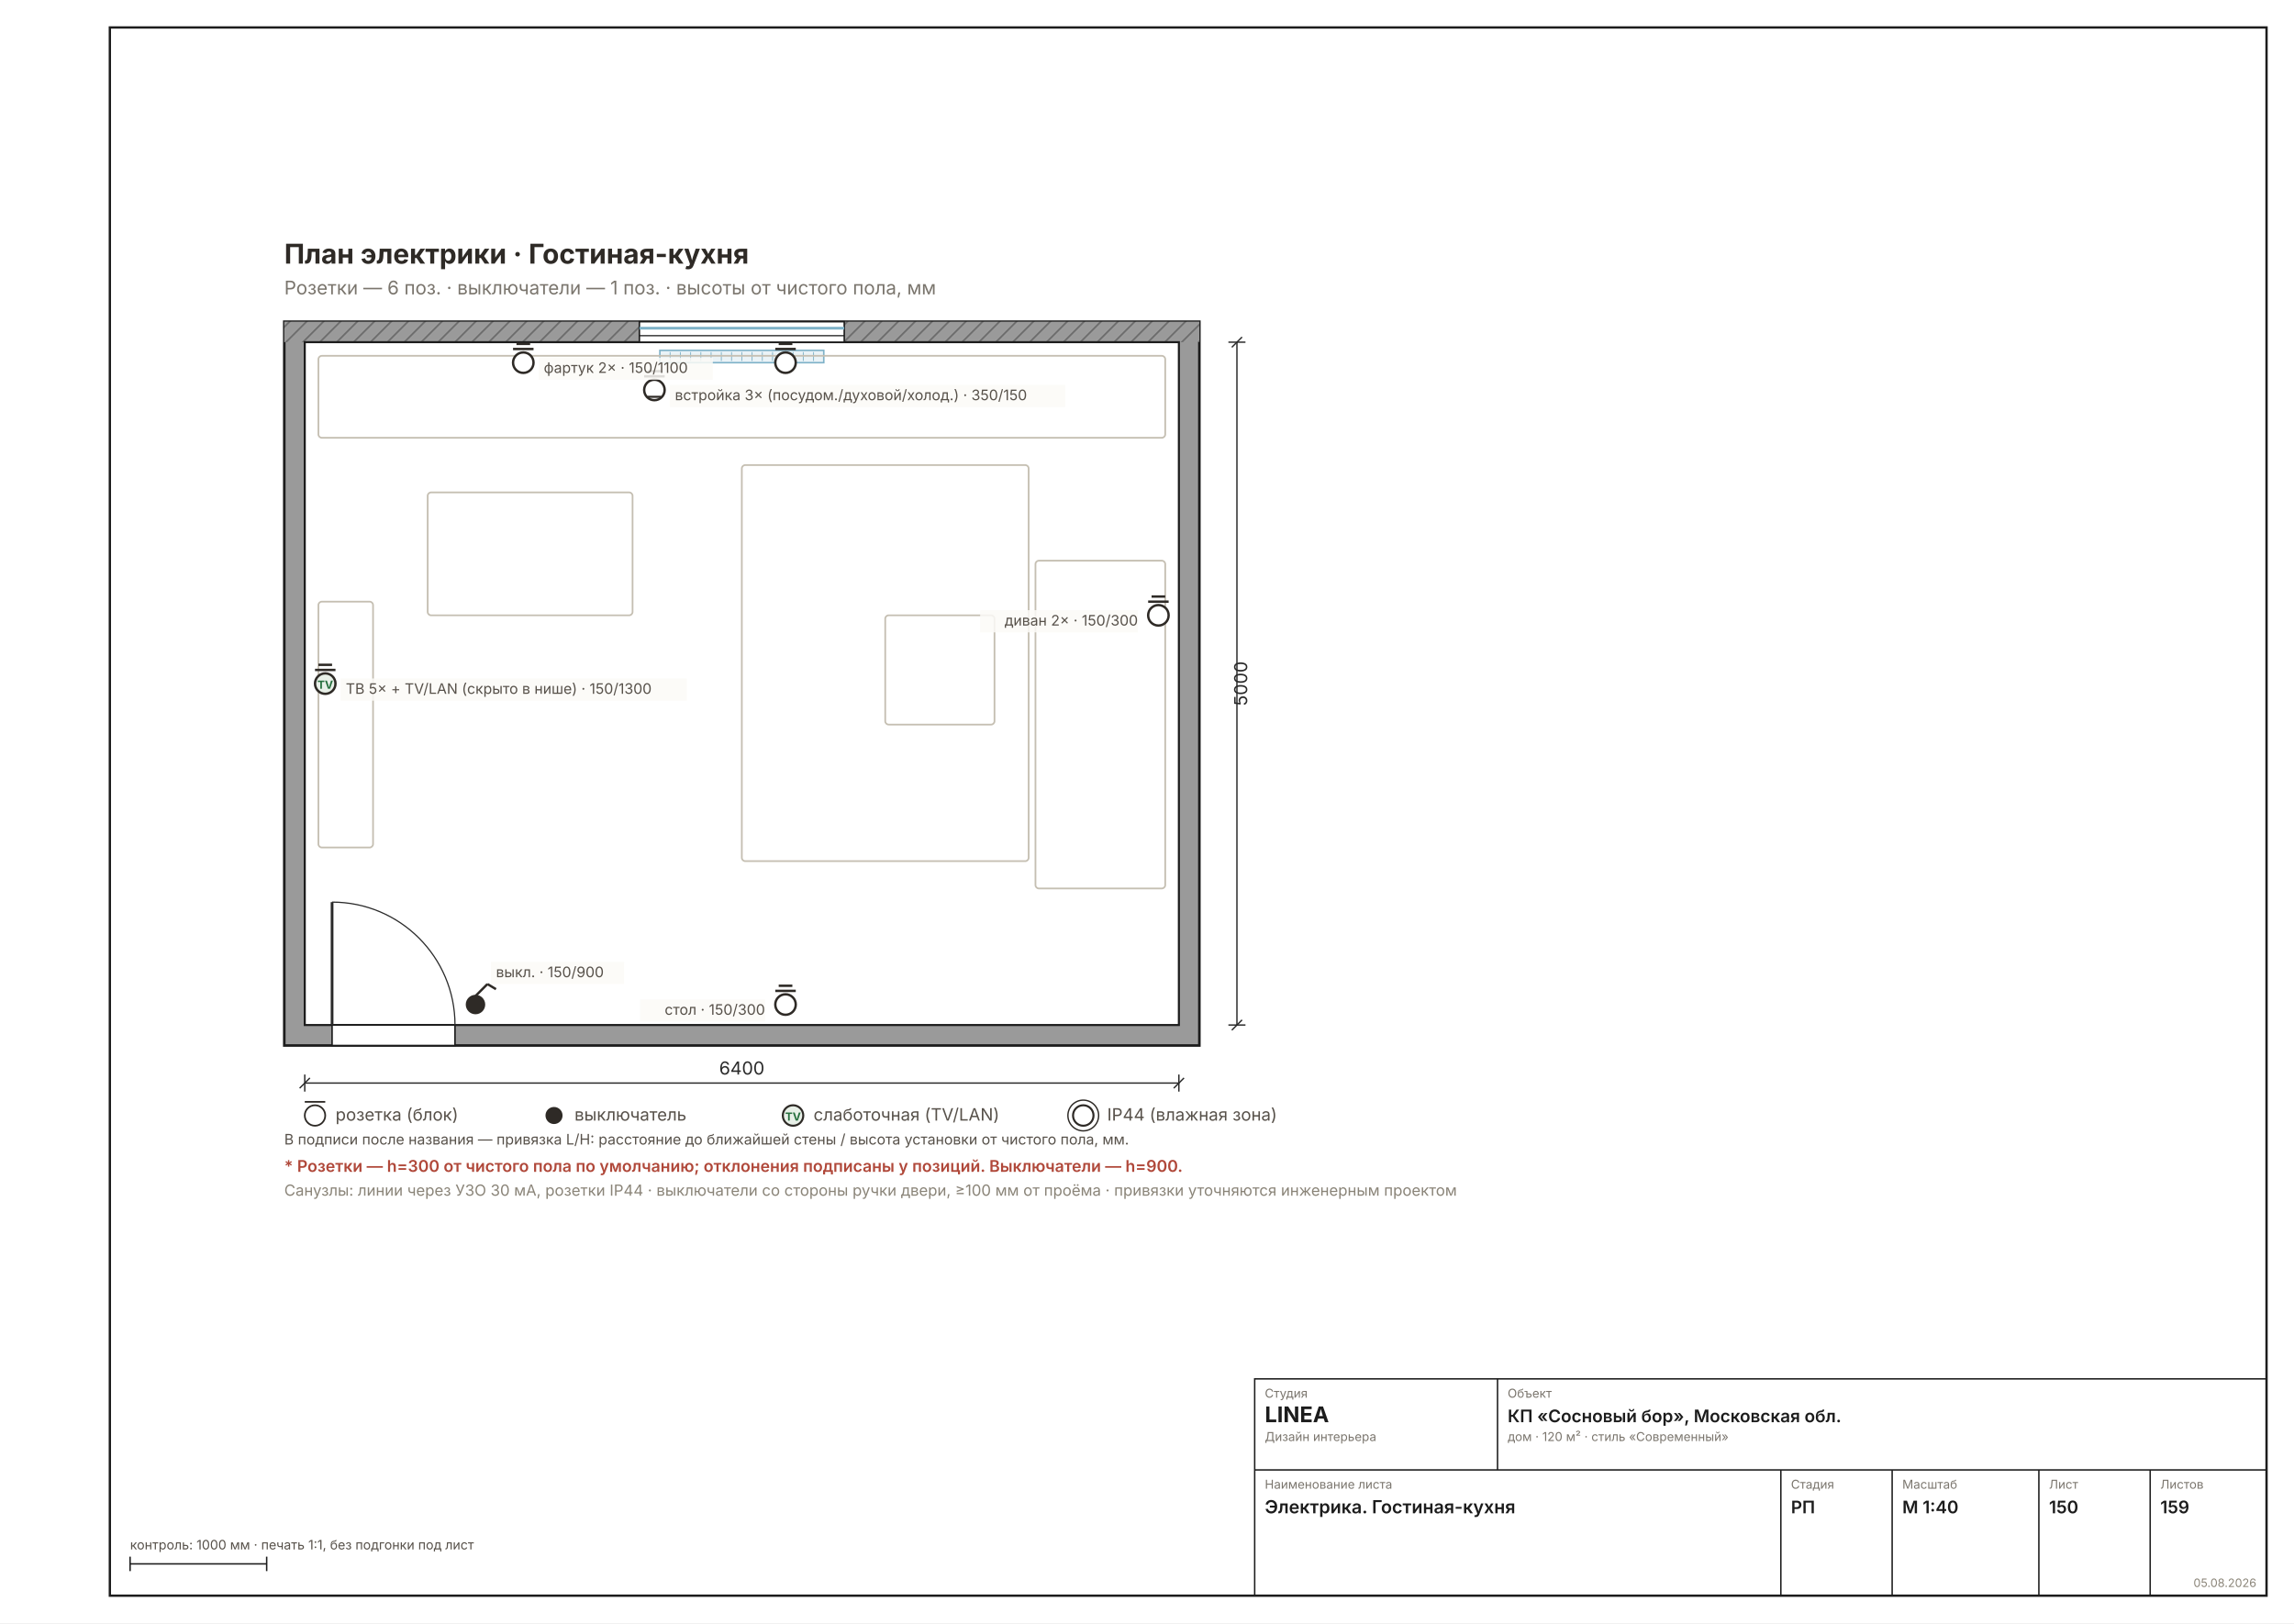
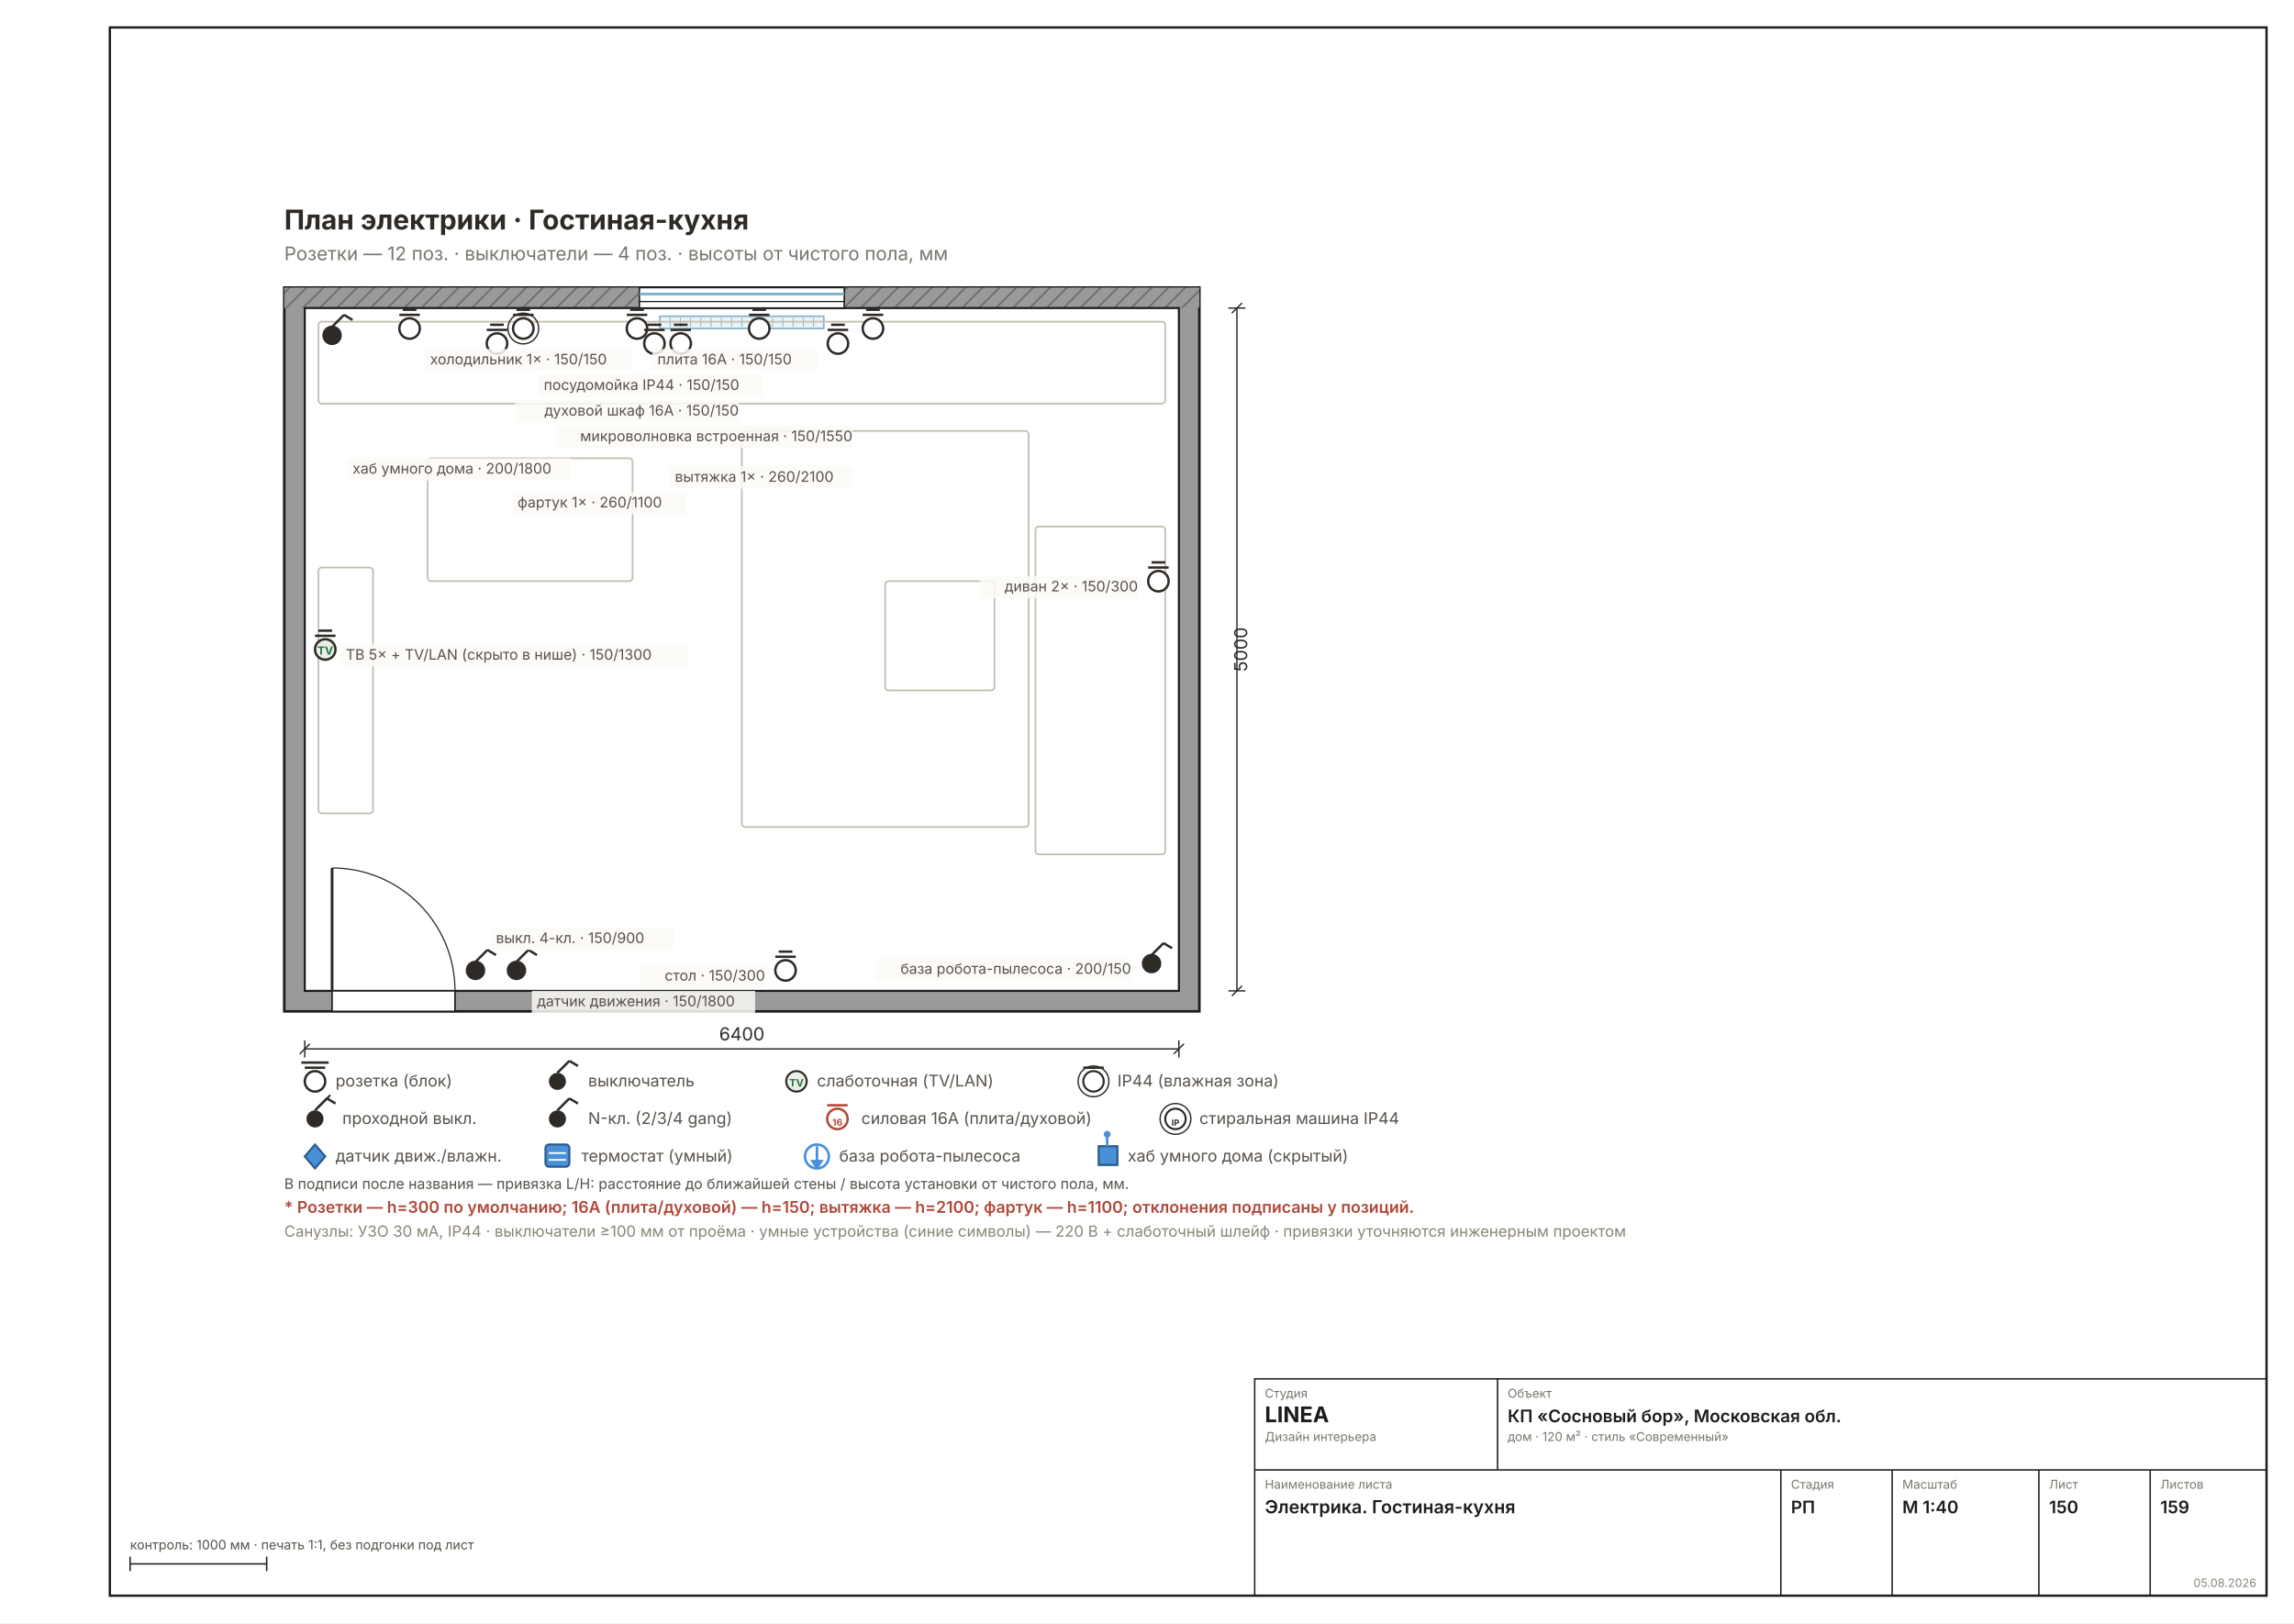
<svg xmlns="http://www.w3.org/2000/svg" width="1587" height="1123" viewBox="0 0 1587 1123" font-family="Inter, &quot;Helvetica Neue&quot;, Arial, sans-serif">
  <rect width="1587" height="1123" fill="#FFFFFF" />
  <rect x="76" y="19" width="1492" height="1085" fill="none" stroke="#1C1C1C" stroke-width="1.6" />
-   <g transform="translate(104.5354 130.4416) scale(1.1811)">
+   <g transform="translate(104.5354 106.8196) scale(1.1811)">
    <defs>
      <pattern id="rh150" width="7" height="7" patternUnits="userSpaceOnUse" patternTransform="rotate(45)">
        <rect width="7" height="7" fill="#9A9A9A" />
        <line x1="0" y1="0" x2="0" y2="7" stroke="#6E6E6E" stroke-width="2" />
      </pattern>
    </defs>
    <rect x="78" y="78" width="536" height="424" fill="#9A9A9A" stroke="#1C1C1C" stroke-width="1.5" />
    <rect x="78" y="78" width="536" height="12" fill="url(#rh150)" />
    <rect x="90" y="90" width="512" height="400" fill="#FFFFFF" stroke="#1C1C1C" stroke-width="1.2" />
    <rect x="286" y="78" width="120" height="12" fill="#FFFFFF" stroke="#1C1C1C" stroke-width="0.9" />
    <line x1="286" y1="81.8" x2="406" y2="81.8" stroke="#7FB2C8" stroke-width="1.6" />
    <line x1="286" y1="86.2" x2="406" y2="86.2" stroke="#1C1C1C" stroke-width="0.7" />
    <rect x="298" y="94.8" width="96" height="7.2" fill="#EAF3F7" stroke="#7FB2C8" stroke-width="0.9" />
    <line x1="304" y1="95.8" x2="304" y2="101" stroke="#7FB2C8" stroke-width="0.5" />
    <line x1="310" y1="95.8" x2="310" y2="101" stroke="#7FB2C8" stroke-width="0.5" />
    <line x1="316" y1="95.8" x2="316" y2="101" stroke="#7FB2C8" stroke-width="0.5" />
    <line x1="322" y1="95.8" x2="322" y2="101" stroke="#7FB2C8" stroke-width="0.5" />
    <line x1="328" y1="95.8" x2="328" y2="101" stroke="#7FB2C8" stroke-width="0.5" />
    <line x1="334" y1="95.8" x2="334" y2="101" stroke="#7FB2C8" stroke-width="0.5" />
    <line x1="340" y1="95.8" x2="340" y2="101" stroke="#7FB2C8" stroke-width="0.5" />
    <line x1="346" y1="95.8" x2="346" y2="101" stroke="#7FB2C8" stroke-width="0.5" />
    <line x1="352" y1="95.8" x2="352" y2="101" stroke="#7FB2C8" stroke-width="0.5" />
    <line x1="358" y1="95.8" x2="358" y2="101" stroke="#7FB2C8" stroke-width="0.5" />
    <line x1="364" y1="95.8" x2="364" y2="101" stroke="#7FB2C8" stroke-width="0.5" />
    <line x1="370" y1="95.8" x2="370" y2="101" stroke="#7FB2C8" stroke-width="0.5" />
    <line x1="376" y1="95.8" x2="376" y2="101" stroke="#7FB2C8" stroke-width="0.5" />
    <line x1="382" y1="95.8" x2="382" y2="101" stroke="#7FB2C8" stroke-width="0.5" />
    <line x1="388" y1="95.8" x2="388" y2="101" stroke="#7FB2C8" stroke-width="0.5" />
    <rect x="106" y="490" width="72" height="12" fill="#FFFFFF" stroke="#1C1C1C" stroke-width="0.9" />
    <line x1="106" y1="490" x2="106" y2="418" stroke="#2A2A2A" stroke-width="1.6" />
    <path d="M 178 490 A 72 72 0 0 0 106 418" fill="none" stroke="#2A2A2A" stroke-width="0.7" />
    <rect x="98" y="98" width="496" height="48" fill="none" stroke="#C5BFB2" stroke-width="1" rx="2" />
    <rect x="346" y="162" width="168" height="232" fill="none" stroke="#C5BFB2" stroke-width="1" rx="2" />
    <rect x="162" y="178" width="120" height="72" fill="none" stroke="#C5BFB2" stroke-width="1" rx="2" />
    <rect x="518" y="218" width="76" height="192" fill="none" stroke="#C5BFB2" stroke-width="1" rx="2" />
    <rect x="430" y="250" width="64" height="64" fill="none" stroke="#C5BFB2" stroke-width="1" rx="2" />
    <rect x="98" y="242" width="32" height="144" fill="none" stroke="#C5BFB2" stroke-width="1" rx="2" />
    <g stroke="#2E2A26" stroke-width="1.4">
      <circle cx="190" cy="478" r="5" fill="#2E2A26" />
      <line x1="190" y1="473" x2="197" y2="466" />
      <line x1="197" y1="466" x2="202" y2="469" />
    </g>
    <g stroke="#2E2A26" stroke-width="1.4">
+       <circle cx="151.4" cy="102" r="6" fill="#FFF" />
+       <line x1="145.4" y1="94" x2="157.4" y2="94" />
+       <line x1="147.4" y1="91" x2="155.4" y2="91" />
+     </g>
+     <g stroke="#2E2A26" stroke-width="1.4">
      <circle cx="218" cy="102" r="6" fill="#FFF" />
      <line x1="212" y1="94" x2="224" y2="94" />
      <line x1="214" y1="91" x2="222" y2="91" />
    </g>
-     <g stroke="#2E2A26" stroke-width="1.4">
-       <circle cx="371.6" cy="102" r="6" fill="#FFF" />
-       <line x1="365.6" y1="94" x2="377.6" y2="94" />
-       <line x1="367.6" y1="91" x2="375.6" y2="91" />
-     </g>
-     <g stroke="#2E2A26" stroke-width="1.4">
-       <circle cx="294.8" cy="118" r="6" fill="#FFF" />
-       <line x1="288.8" y1="110" x2="300.8" y2="110" />
-       <line x1="290.8" y1="107" x2="298.8" y2="107" />
-     </g>
-     <line x1="290.8" y1="122" x2="298.8" y2="122" stroke="#2E2A26" stroke-width="1.2" />
+     <circle cx="218" cy="102" r="9" fill="none" stroke="#2E2A26" stroke-width="0.8" />
+     <g stroke="#2E2A26" stroke-width="1.4">
+       <circle cx="284.6" cy="102" r="6" fill="#FFF" />
+       <line x1="278.6" y1="94" x2="290.6" y2="94" />
+       <line x1="280.6" y1="91" x2="288.6" y2="91" />
+     </g>
+     <g stroke="#2E2A26" stroke-width="1.4">
+       <circle cx="356.2" cy="102" r="6" fill="#FFF" />
+       <line x1="350.2" y1="94" x2="362.2" y2="94" />
+       <line x1="352.2" y1="91" x2="360.2" y2="91" />
+     </g>
+     <g stroke="#2E2A26" stroke-width="1.4">
+       <circle cx="422.8" cy="102" r="6" fill="#FFF" />
+       <line x1="416.8" y1="94" x2="428.8" y2="94" />
+       <line x1="418.8" y1="91" x2="426.8" y2="91" />
+     </g>
+     <g stroke="#2E2A26" stroke-width="1.4">
+       <circle cx="294.8" cy="110.8" r="6" fill="#FFF" />
+       <line x1="288.8" y1="102.8" x2="300.8" y2="102.8" />
+       <line x1="290.8" y1="99.8" x2="298.8" y2="99.8" />
+     </g>
+     <g stroke="#2E2A26" stroke-width="1.4">
+       <circle cx="202.6" cy="110.8" r="6" fill="#FFF" />
+       <line x1="196.6" y1="102.8" x2="208.6" y2="102.8" />
+       <line x1="198.6" y1="99.8" x2="206.6" y2="99.8" />
+     </g>
+     <g stroke="#2E2A26" stroke-width="1.4">
+       <circle cx="310.2" cy="110.8" r="6" fill="#FFF" />
+       <line x1="304.2" y1="102.8" x2="316.2" y2="102.8" />
+       <line x1="306.2" y1="99.8" x2="314.2" y2="99.8" />
+     </g>
+     <g stroke="#2E2A26" stroke-width="1.4">
+       <circle cx="402.3" cy="110.8" r="6" fill="#FFF" />
+       <line x1="396.3" y1="102.8" x2="408.3" y2="102.8" />
+       <line x1="398.3" y1="99.8" x2="406.3" y2="99.8" />
+     </g>
    <g stroke="#2E2A26" stroke-width="1.4">
      <circle cx="102" cy="290" r="6" fill="#E8F0E8" />
      <line x1="96" y1="282" x2="108" y2="282" />
      <line x1="98" y1="279" x2="106" y2="279" />
    </g>
    <text x="102" y="293" font-size="6.5" font-weight="700" text-anchor="middle" fill="#27703F">TV</text>
    <g stroke="#2E2A26" stroke-width="1.4">
      <circle cx="590" cy="250" r="6" fill="#FFF" />
      <line x1="584" y1="242" x2="596" y2="242" />
      <line x1="586" y1="239" x2="594" y2="239" />
    </g>
    <g stroke="#2E2A26" stroke-width="1.4">
      <circle cx="371.6" cy="478" r="6" fill="#FFF" />
      <line x1="365.6" y1="470" x2="377.6" y2="470" />
      <line x1="367.6" y1="467" x2="375.6" y2="467" />
    </g>
-     <rect x="199" y="453" width="78" height="13" fill="#FBFAF6D9" />
-     <text x="202" y="462" font-size="8.5" fill="#57514A" text-anchor="start">выкл. · 150/900</text>
-     <rect x="227" y="99" width="102" height="13" fill="#FBFAF6D9" />
-     <text x="230" y="108" font-size="8.5" fill="#57514A" text-anchor="start">фартук 2× · 150/1100</text>
-     <rect x="303.8" y="115" width="231.6" height="13" fill="#FBFAF6D9" />
-     <text x="306.8" y="124" font-size="8.5" fill="#57514A" text-anchor="start">встройка 3× (посудом./духовой/холод.) · 350/150</text>
+     <g stroke="#2E2A26" stroke-width="1.4">
+       <circle cx="214" cy="478" r="5" fill="#2E2A26" />
+       <line x1="214" y1="473" x2="221" y2="466" />
+       <line x1="221" y1="466" x2="226" y2="469" />
+     </g>
+     <g stroke="#2E2A26" stroke-width="1.4">
+       <circle cx="586" cy="474" r="5" fill="#2E2A26" />
+       <line x1="586" y1="469" x2="593" y2="462" />
+       <line x1="593" y1="462" x2="598" y2="465" />
+     </g>
+     <g stroke="#2E2A26" stroke-width="1.4">
+       <circle cx="106" cy="106" r="5" fill="#2E2A26" />
+       <line x1="106" y1="101" x2="113" y2="94" />
+       <line x1="113" y1="94" x2="118" y2="97" />
+     </g>
+     <rect x="199" y="453" width="106.8" height="13" fill="#FBFAF6D9" />
+     <text x="202" y="462" font-size="8.5" fill="#57514A" text-anchor="start">выкл. 4-кл. · 150/900</text>
+     <rect x="160.4" y="114" width="121.2" height="13" fill="#FBFAF6D9" />
+     <text x="163.4" y="123" font-size="8.5" fill="#57514A" text-anchor="start">холодильник 1× · 150/150</text>
+     <rect x="227" y="129" width="130.8" height="13" fill="#FBFAF6D9" />
+     <text x="230" y="138" font-size="8.5" fill="#57514A" text-anchor="start">посудомойка IP44 · 150/150</text>
+     <rect x="293.6" y="114" width="97.2" height="13" fill="#FBFAF6D9" />
+     <text x="296.6" y="123" font-size="8.5" fill="#57514A" text-anchor="start">плита 16А · 150/150</text>
+     <rect x="213.4" y="144" width="130.8" height="13" fill="#FBFAF6D9" />
+     <text x="344.2" y="153" font-size="8.5" fill="#57514A" text-anchor="end">духовой шкаф 16А · 150/150</text>
+     <rect x="236.8" y="159" width="174" height="13" fill="#FBFAF6D9" />
+     <text x="410.8" y="168" font-size="8.5" fill="#57514A" text-anchor="end">микроволновка встроенная · 150/1550</text>
+     <rect x="303.8" y="182.8" width="106.8" height="13" fill="#FBFAF6D9" />
+     <text x="306.8" y="191.8" font-size="8.5" fill="#57514A" text-anchor="start">вытяжка 1× · 260/2100</text>
+     <rect x="211.6" y="197.8" width="102" height="13" fill="#FBFAF6D9" />
+     <text x="214.6" y="206.8" font-size="8.5" fill="#57514A" text-anchor="start">фартук 1× · 260/1100</text>
    <rect x="111" y="287" width="202.8" height="13" fill="#FBFAF6D9" />
    <text x="114" y="296" font-size="8.5" fill="#57514A" text-anchor="start">ТВ 5× + TV/LAN (скрыто в нише) · 150/1300</text>
    <rect x="485.6" y="247" width="92.4" height="13" fill="#FBFAF6D9" />
    <text x="578" y="256" font-size="8.5" fill="#57514A" text-anchor="end">диван 2× · 150/300</text>
    <rect x="286.4" y="475" width="73.2" height="13" fill="#FBFAF6D9" />
    <text x="359.6" y="484" font-size="8.5" fill="#57514A" text-anchor="end">стол · 150/300</text>
+     <rect x="223" y="490" width="130.8" height="13" fill="#FBFAF6D9" />
+     <text x="226" y="499" font-size="8.5" fill="#57514A" text-anchor="start">датчик движения · 150/1800</text>
+     <rect x="424" y="471" width="150" height="13" fill="#FBFAF6D9" />
+     <text x="574" y="480" font-size="8.5" fill="#57514A" text-anchor="end">база робота-пылесоса · 200/150</text>
+     <rect x="115" y="178" width="130.8" height="13" fill="#FBFAF6D9" />
+     <text x="118" y="187" font-size="8.5" fill="#57514A" text-anchor="start">хаб умного дома · 200/1800</text>
    <text x="78" y="44" font-size="16" font-weight="700" fill="#2E2A26">План электрики · Гостиная-кухня</text>
-     <text x="78" y="62" font-size="11" fill="#7A756D">Розетки — 6 поз. · выключатели — 1 поз. · высоты от чистого пола, мм</text>
+     <text x="78" y="62" font-size="11" fill="#7A756D">Розетки — 12 поз. · выключатели — 4 поз. · высоты от чистого пола, мм</text>
    <g stroke="#2A2A2A" stroke-width="0.8" fill="none">
      <line x1="90" y1="524" x2="602" y2="524" />
      <line x1="90" y1="519" x2="90" y2="529" />
      <line x1="602" y1="519" x2="602" y2="529" />
      <line x1="87" y1="527" x2="93" y2="521" />
      <line x1="599" y1="527" x2="605" y2="521" />
    </g>
    <text x="346" y="519" font-size="10.5" fill="#2A2A2A" text-anchor="middle">6400</text>
    <g stroke="#2A2A2A" stroke-width="0.8" fill="none">
      <line x1="636" y1="90" x2="636" y2="490" />
      <line x1="631" y1="90" x2="641" y2="90" />
      <line x1="631" y1="490" x2="641" y2="490" />
      <line x1="633" y1="93" x2="639" y2="87" />
      <line x1="633" y1="493" x2="639" y2="487" />
    </g>
    <text x="642" y="290" font-size="10.5" fill="#2A2A2A" transform="rotate(-90 642 290)" text-anchor="middle">5000</text>
-     <g font-size="10" fill="#57514A">
-       <circle cx="96" cy="543" r="6" fill="#FFF" stroke="#2E2A26" />
-       <line x1="90" y1="535" x2="102" y2="535" stroke="#2E2A26" />
+     <g font-size="9.5" fill="#57514A">
+       <circle cx="96" cy="543" r="6" fill="#FFF" stroke="#2E2A26" stroke-width="1.4" />
+       <line x1="90" y1="535" x2="102" y2="535" stroke="#2E2A26" stroke-width="1.4" />
+       <line x1="88" y1="532" x2="104" y2="532" stroke="#2E2A26" stroke-width="1.4" />
      <text x="108" y="546">розетка (блок)</text>
-       <circle cx="236" cy="543" r="5" fill="#2E2A26" />
-       <text x="248" y="546">выключатель</text>
-       <circle cx="376" cy="543" r="6" fill="#E8F0E8" stroke="#2E2A26" stroke-width="1.2" />
-       <text x="376" y="546" font-size="6.5" font-weight="700" text-anchor="middle" fill="#27703F">TV</text>
-       <text x="388" y="546">слаботочная (TV/LAN)</text>
-       <circle cx="546" cy="543" r="6" fill="#FFF" stroke="#2E2A26" stroke-width="1.2" />
-       <circle cx="546" cy="543" r="9" fill="none" stroke="#2E2A26" stroke-width="0.8" />
-       <text x="560" y="546">IP44 (влажная зона)</text>
-     </g>
-     <text x="78" y="560" font-size="8.5" fill="#57514A">В подписи после названия — привязка L/H: расстояние до ближайшей стены / высота установки от чистого пола, мм.</text>
-     <text x="78" y="576" font-size="9.5" font-weight="600" fill="#B0483A">* Розетки — h=300 от чистого пола по умолчанию; отклонения подписаны у позиций. Выключатели — h=900.</text>
-     <text x="78" y="590" font-size="9" fill="#8A8478">Санузлы: линии через УЗО 30 мА, розетки IP44 · выключатели со стороны ручки двери, ≥100 мм от проёма · привязки уточняются инженерным проектом</text>
+       <circle cx="238" cy="543" r="5" fill="#2E2A26" />
+       <line x1="238" y1="538" x2="245" y2="531" stroke="#2E2A26" stroke-width="1.4" />
+       <line x1="245" y1="531" x2="250" y2="534" stroke="#2E2A26" stroke-width="1.4" />
+       <text x="256" y="546">выключатель</text>
+       <circle cx="378" cy="543" r="6" fill="#E8F0E8" stroke="#2E2A26" stroke-width="1.2" />
+       <text x="378" y="546" font-size="6" font-weight="700" text-anchor="middle" fill="#27703F">TV</text>
+       <text x="390" y="546">слаботочная (TV/LAN)</text>
+       <circle cx="552" cy="543" r="6" fill="#FFF" stroke="#2E2A26" stroke-width="1.2" />
+       <circle cx="552" cy="543" r="9" fill="none" stroke="#2E2A26" stroke-width="0.8" />
+       <line x1="546" y1="535" x2="558" y2="535" stroke="#2E2A26" stroke-width="1.4" />
+       <text x="566" y="546">IP44 (влажная зона)</text>
+     </g>
+     <g font-size="9.5" fill="#57514A">
+       <circle cx="96" cy="565" r="5" fill="#2E2A26" />
+       <line x1="96" y1="560" x2="103" y2="553" stroke="#2E2A26" stroke-width="1.4" />
+       <line x1="103" y1="553" x2="108" y2="556" stroke="#2E2A26" stroke-width="1.4" />
+       <line x1="98" y1="558" x2="105" y2="551" stroke="#2E2A26" stroke-width="1.1" />
+       <text x="112" y="568">проходной выкл.</text>
+       <circle cx="238" cy="565" r="5" fill="#2E2A26" />
+       <line x1="238" y1="560" x2="245" y2="553" stroke="#2E2A26" stroke-width="1.4" />
+       <line x1="245" y1="553" x2="250" y2="556" stroke="#2E2A26" stroke-width="1.4" />
+       <text x="238" y="557" font-size="6" font-weight="700" text-anchor="middle" fill="#FFF">N</text>
+       <text x="256" y="568">N-кл. (2/3/4 gang)</text>
+       <circle cx="402" cy="565" r="6" fill="#FFF" stroke="#B0483A" stroke-width="1.4" />
+       <line x1="396" y1="557" x2="408" y2="557" stroke="#B0483A" stroke-width="1.4" />
+       <text x="402" y="569" font-size="5.5" font-weight="700" text-anchor="middle" fill="#B0483A">16</text>
+       <text x="416" y="568">силовая 16А (плита/духовой)</text>
+       <circle cx="600" cy="565" r="6" fill="#FFF" stroke="#2E2A26" stroke-width="1.2" />
+       <circle cx="600" cy="565" r="9" fill="none" stroke="#2E2A26" stroke-width="0.8" />
+       <text x="600" y="569" font-size="5" font-weight="700" text-anchor="middle" fill="#2E2A26">IP</text>
+       <text x="614" y="568">стиральная машина IP44</text>
+     </g>
+     <g font-size="9.5" fill="#57514A">
+       <polygon points="96,580 102,587 96,594 90,587" fill="#4A90D9" stroke="#2A5A8A" stroke-width="1.2" />
+       <text x="108" y="590">датчик движ./влажн.</text>
+       <rect x="231" y="580" width="14" height="13" rx="2" fill="#4A90D9" stroke="#2A5A8A" stroke-width="1.2" />
+       <line x1="233" y1="585" x2="243" y2="585" stroke="#FFF" stroke-width="1" />
+       <line x1="233" y1="589" x2="243" y2="589" stroke="#FFF" stroke-width="1" />
+       <text x="252" y="590">термостат (умный)</text>
+       <circle cx="390" cy="587" r="7" fill="none" stroke="#4A90D9" stroke-width="1.5" />
+       <line x1="390" y1="581" x2="390" y2="591" stroke="#4A90D9" stroke-width="1.5" />
+       <polygon points="386,589 390,595 394,589" fill="#4A90D9" />
+       <text x="403" y="590">база робота-пылесоса</text>
+       <rect x="555" y="581" width="11" height="11" fill="#4A90D9" stroke="#2A5A8A" stroke-width="1.2" />
+       <line x1="560" y1="581" x2="560" y2="575" stroke="#4A90D9" stroke-width="1.5" />
+       <circle cx="560" cy="574" r="2" fill="#4A90D9" />
+       <text x="572" y="590">хаб умного дома (скрытый)</text>
+     </g>
+     <text x="78" y="606" font-size="8.5" fill="#57514A">В подписи после названия — привязка L/H: расстояние до ближайшей стены / высота установки от чистого пола, мм.</text>
+     <text x="78" y="620" font-size="9.5" font-weight="600" fill="#B0483A">* Розетки — h=300 по умолчанию; 16А (плита/духовой) — h=150; вытяжка — h=2100; фартук — h=1100; отклонения подписаны у позиций.</text>
+     <text x="78" y="634" font-size="9" fill="#8A8478">Санузлы: УЗО 30 мА, IP44 · выключатели ≥100 мм от проёма · умные устройства (синие символы) — 220 В + слаботочный шлейф · привязки уточняются инженерным проектом</text>
  </g>
  <g stroke="#1C1C1C" stroke-width="1" fill="none">
    <rect x="868" y="954" width="700" height="150" />
    <line x1="868" y1="1017" x2="1568" y2="1017" />
    <line x1="1036" y1="954" x2="1036" y2="1017" />
    <line x1="1232" y1="1017" x2="1232" y2="1104" />
    <line x1="1309" y1="1017" x2="1309" y2="1104" />
    <line x1="1410.5" y1="1017" x2="1410.5" y2="1104" />
    <line x1="1487.5" y1="1017" x2="1487.5" y2="1104" />
  </g>
  <text x="875" y="967" font-size="8.5" fill="#7A756D">Студия</text>
  <text x="875" y="984" font-size="15" font-weight="700" fill="#1C1C1C">LINEA</text>
  <text x="875" y="997" font-size="8.5" fill="#7A756D">Дизайн интерьера</text>
  <text x="1043" y="967" font-size="8.5" fill="#7A756D">Объект</text>
  <text x="1043" y="984" font-size="12" font-weight="600" fill="#1C1C1C">КП «Сосновый бор», Московская обл.</text>
  <text x="1043" y="997" font-size="8.5" fill="#7A756D">дом · 120 м² · стиль «Современный»</text>
  <text x="875" y="1030" font-size="8.5" fill="#7A756D">Наименование листа</text>
  <text x="875" y="1047" font-size="12.5" font-weight="600" fill="#1C1C1C">Электрика. Гостиная-кухня</text>
  <text x="1239" y="1030" font-size="8.5" fill="#7A756D">Стадия</text>
  <text x="1239" y="1047" font-size="12" font-weight="600" fill="#1C1C1C">РП</text>
  <text x="1316" y="1030" font-size="8.5" fill="#7A756D">Масштаб</text>
  <text x="1316" y="1047" font-size="12" font-weight="600" fill="#1C1C1C">М 1:40</text>
  <text x="1417.5" y="1030" font-size="8.5" fill="#7A756D">Лист</text>
  <text x="1417.5" y="1047" font-size="12" font-weight="600" fill="#1C1C1C">150</text>
  <text x="1494.5" y="1030" font-size="8.5" fill="#7A756D">Листов</text>
  <text x="1494.5" y="1047" font-size="12" font-weight="600" fill="#1C1C1C">159</text>
  <text x="1561" y="1098" font-size="8" fill="#8A8478" text-anchor="end">05.08.2026</text>
  <g stroke="#1C1C1C" stroke-width="1">
    <line x1="90" y1="1082" x2="184.488" y2="1082" />
    <line x1="90" y1="1077" x2="90" y2="1087" />
    <line x1="184.488" y1="1077" x2="184.488" y2="1087" />
  </g>
  <text x="90" y="1072" font-size="9" fill="#57514A">контроль: 1000 мм · печать 1:1, без подгонки под лист</text>
</svg>
